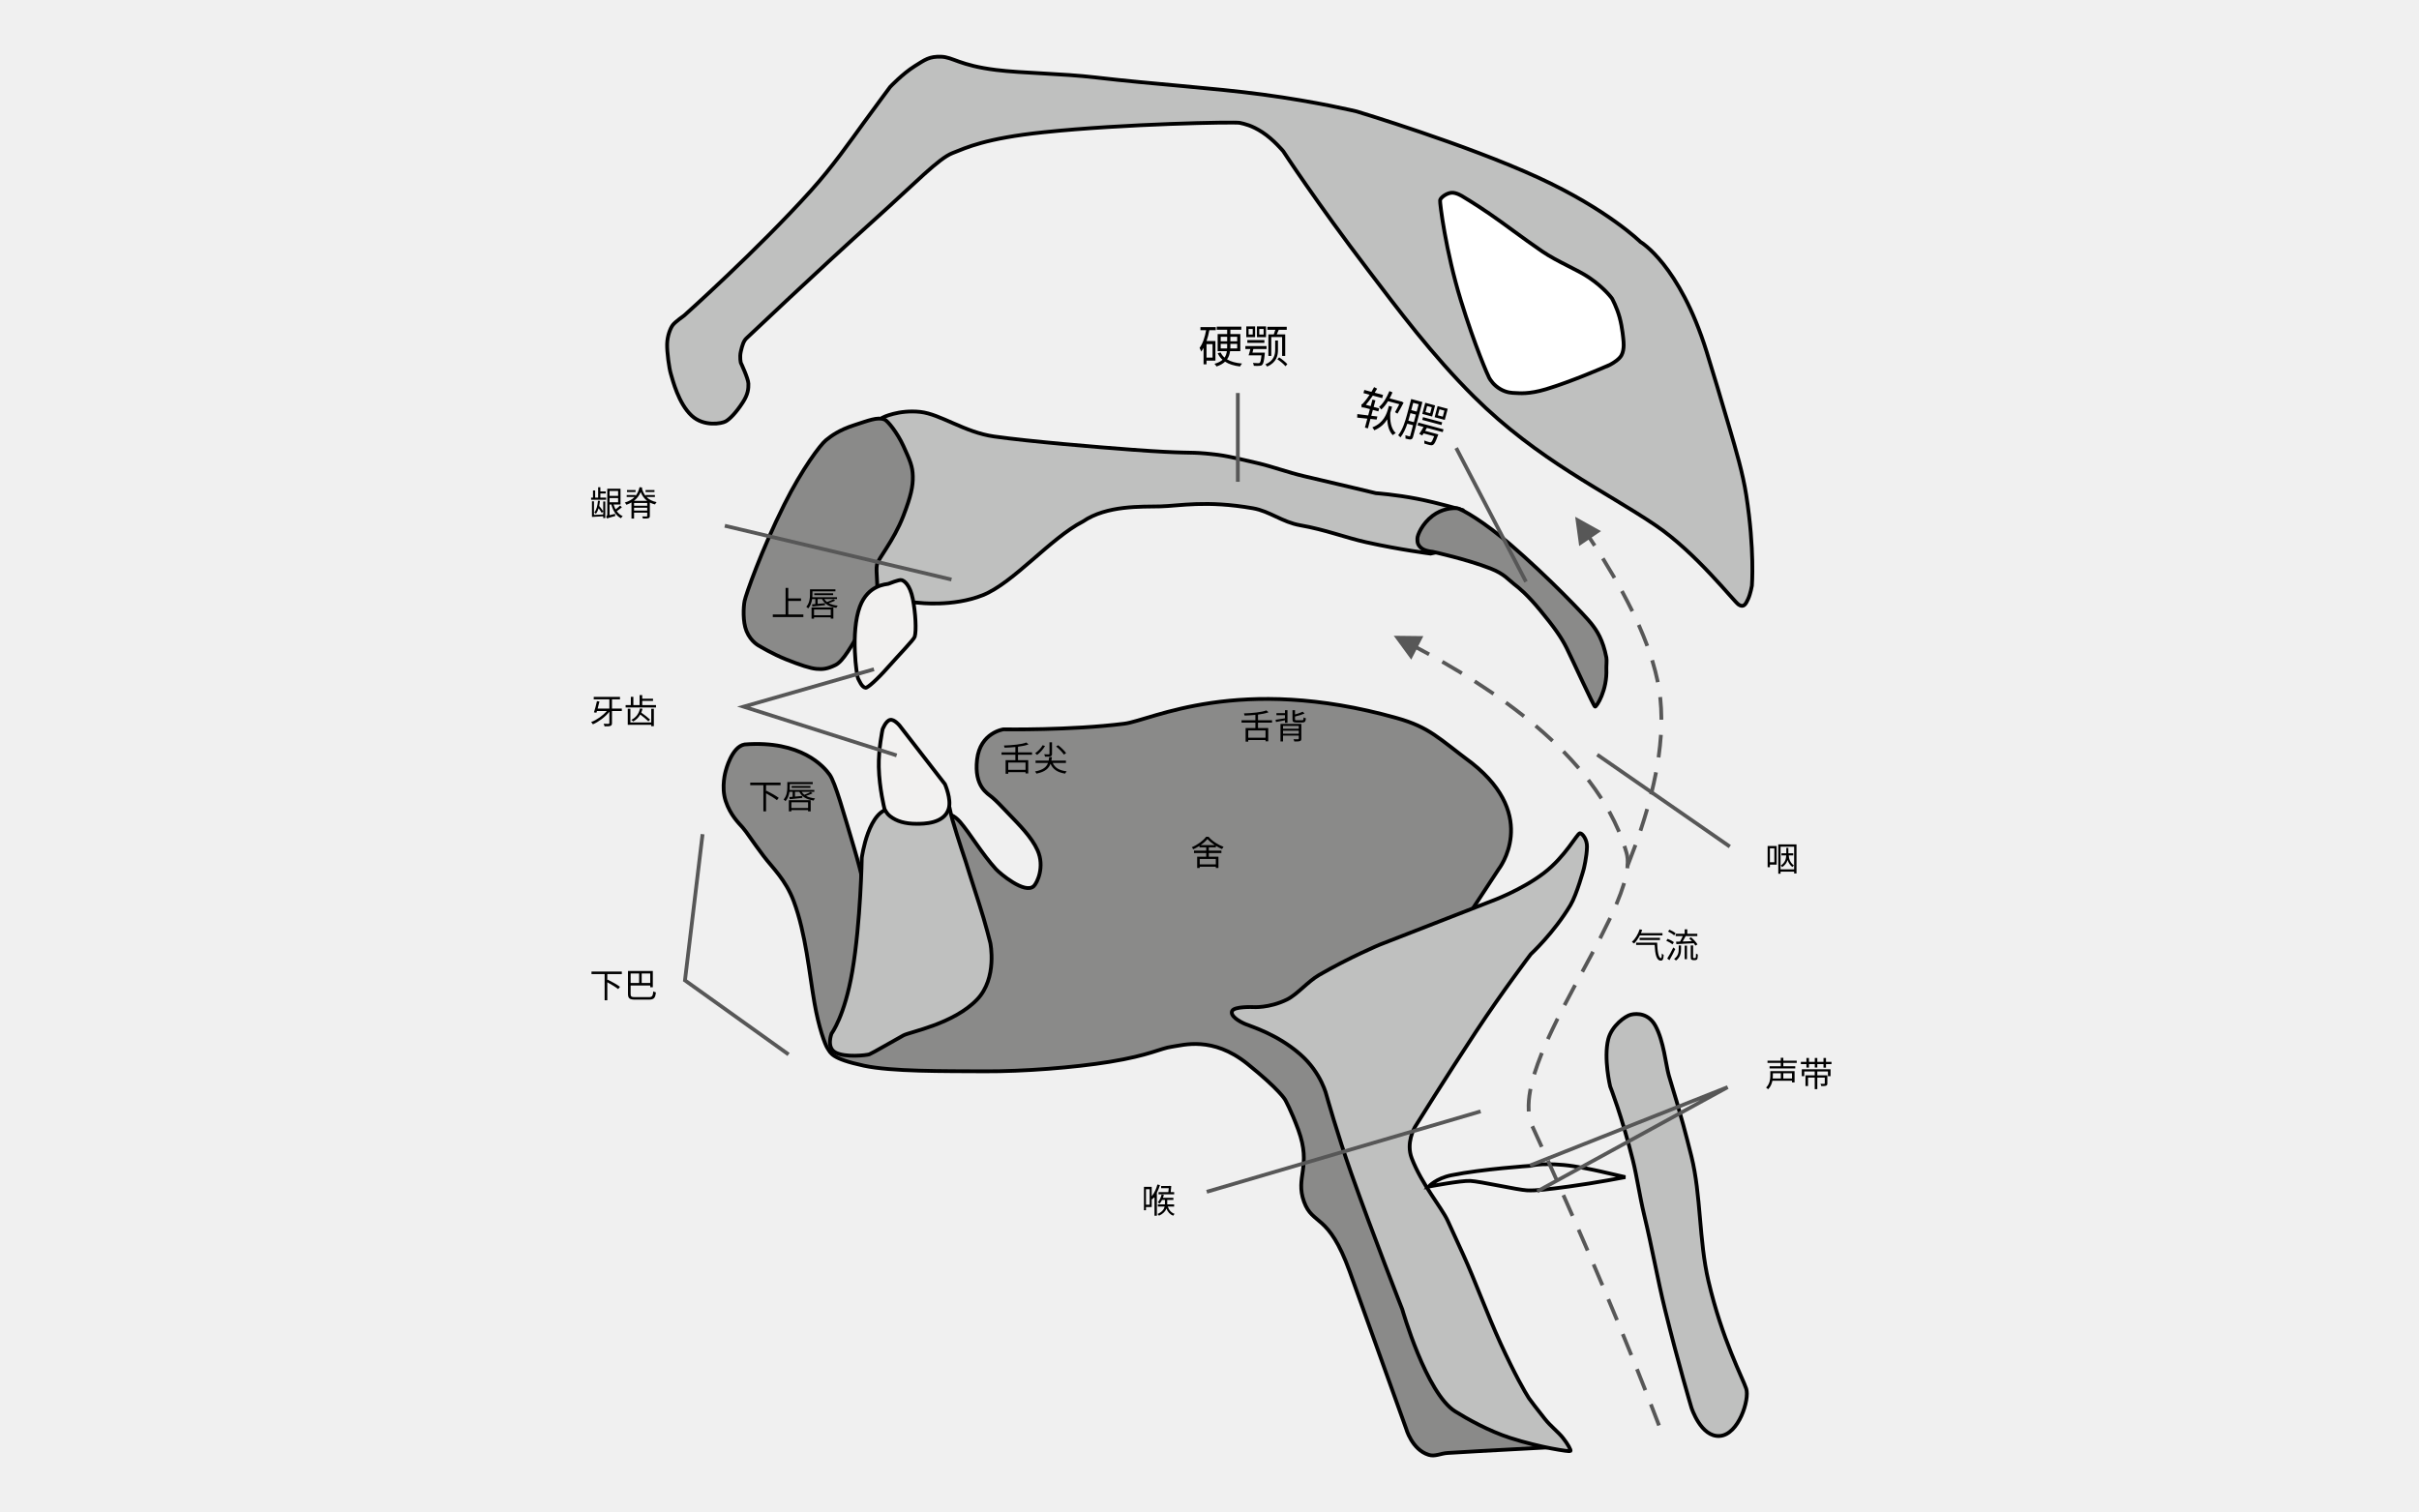
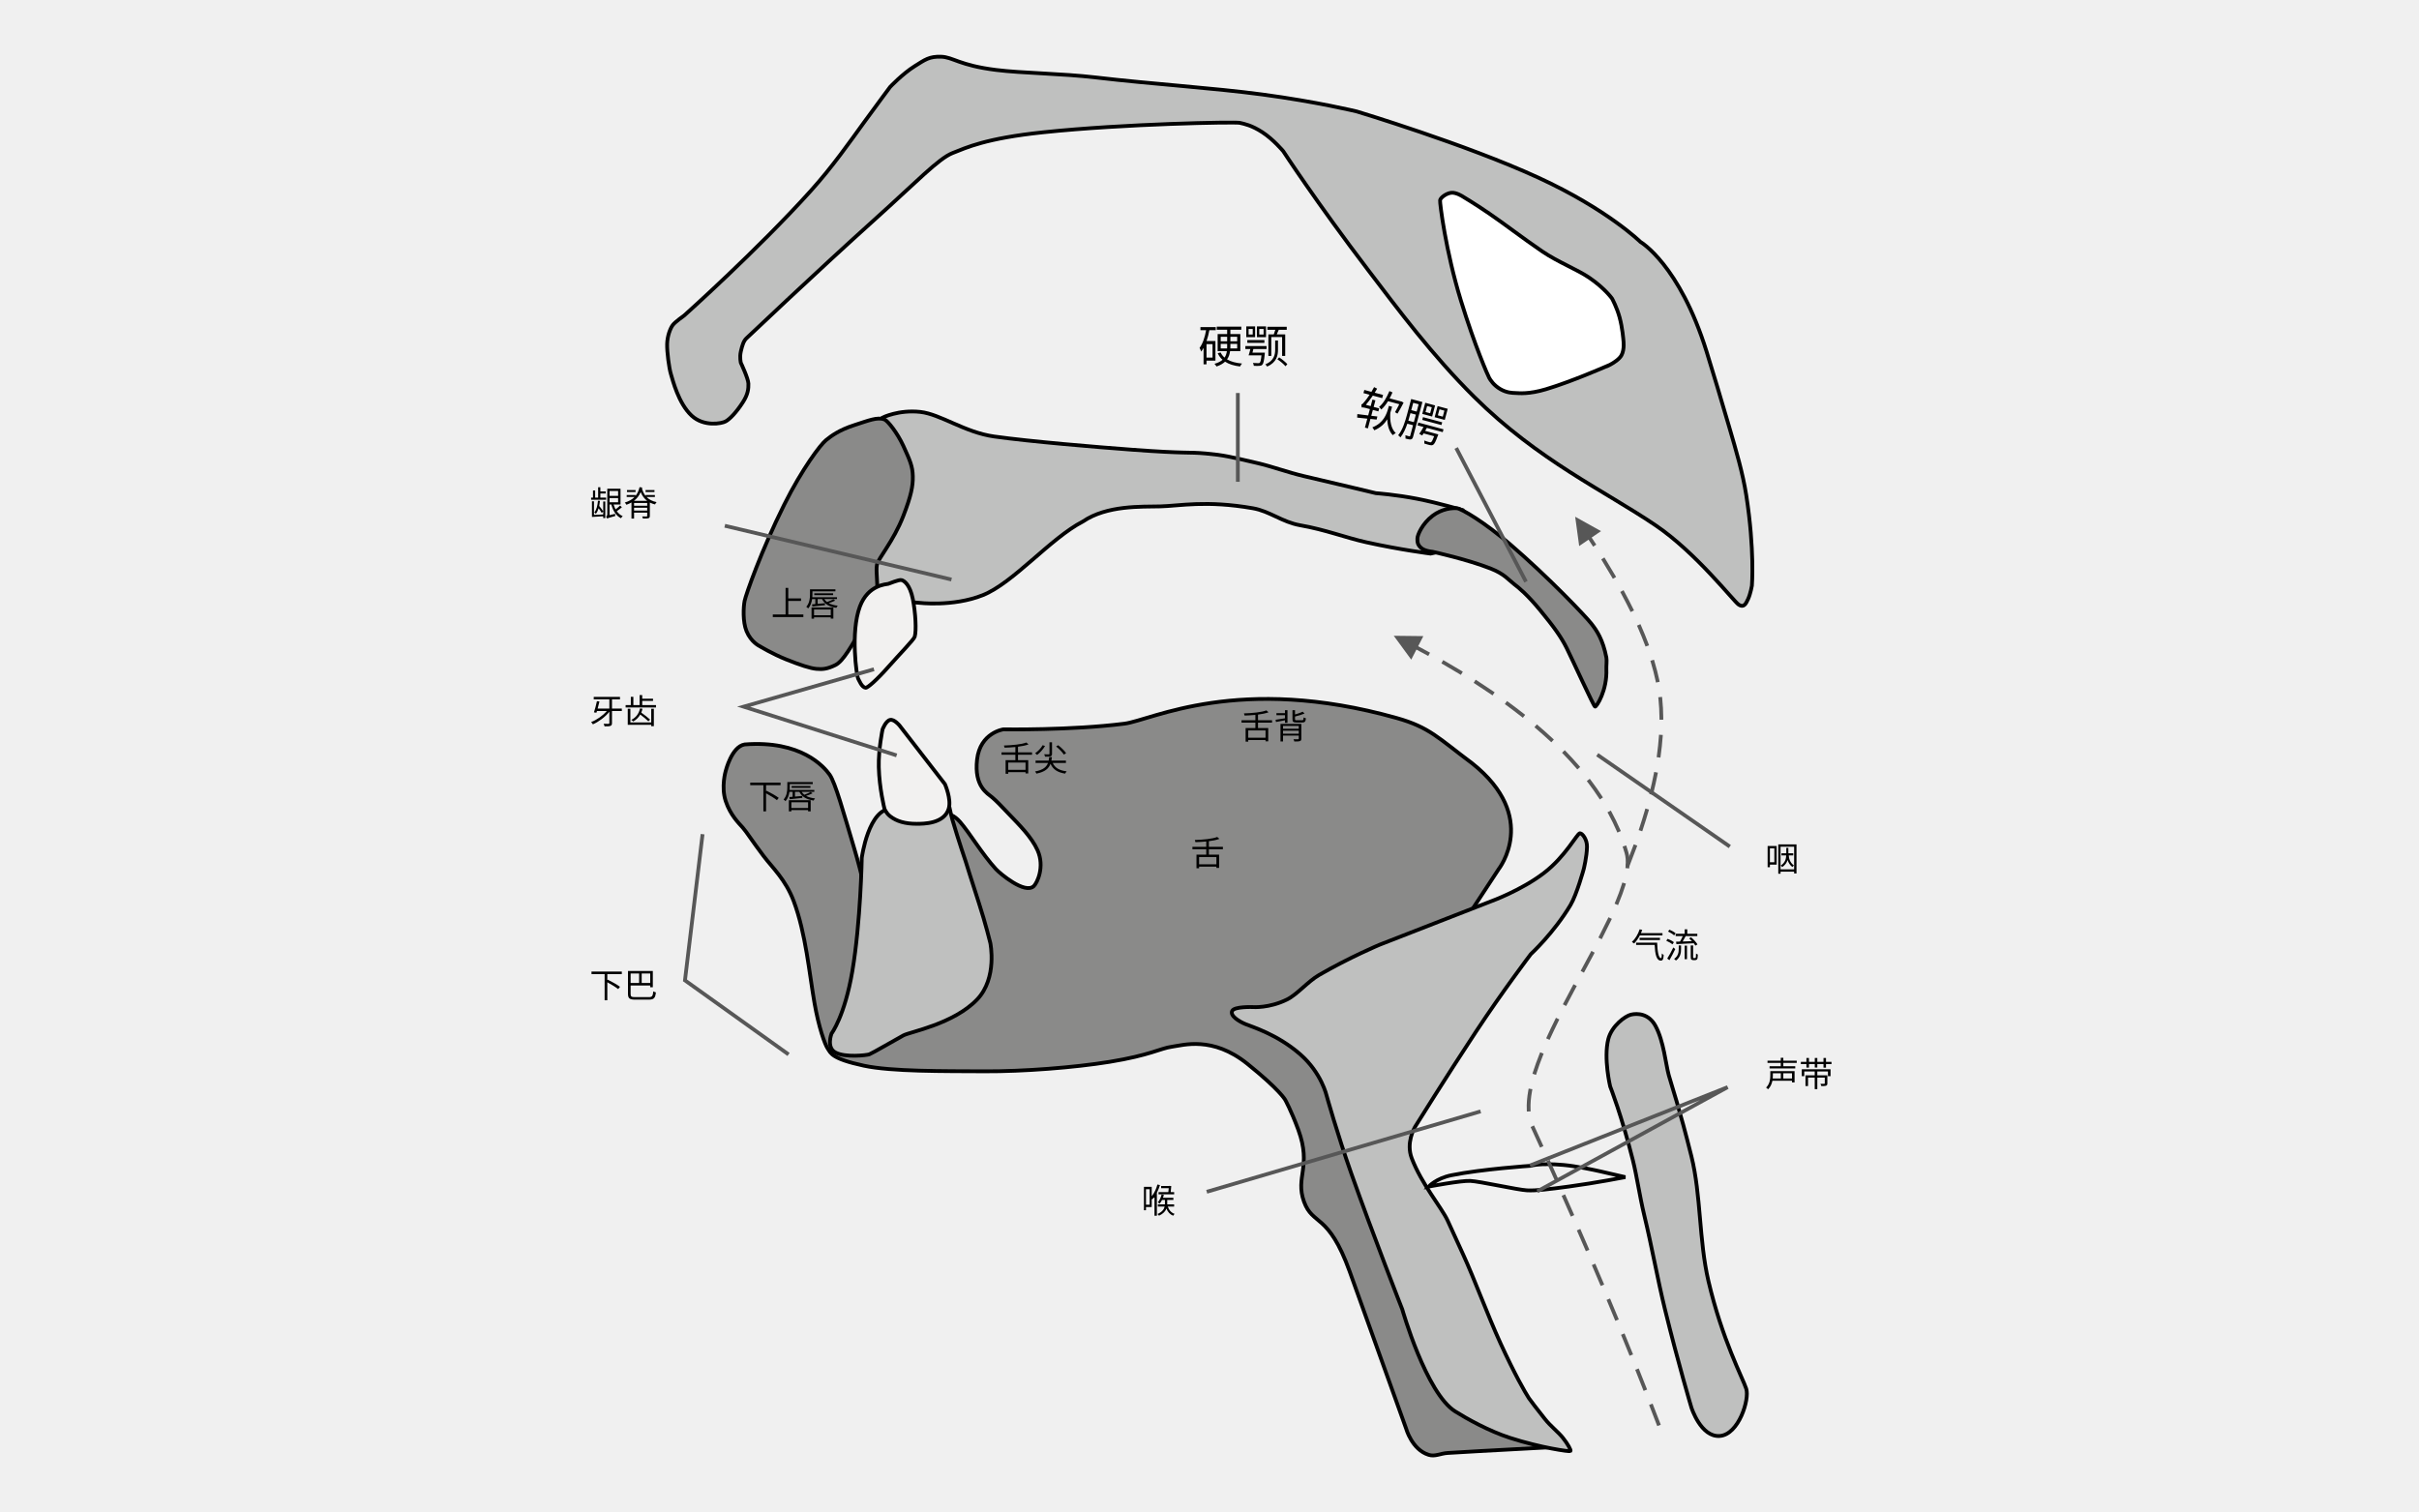
<svg xmlns="http://www.w3.org/2000/svg" width="1280px" height="800px" viewBox="0 0 1280 800" version="1.1">
  <g id="Page-1" stroke="none" stroke-width="1" fill="none" fill-rule="evenodd">
    <g id="Speech-Tract(zh-CN)">
      <rect id="Rectangle" x="0" y="0" width="1280" height="800" />
      <text id="硬颚" font-family="PingFangSC-Regular, PingFang SC" font-size="24" font-weight="normal" fill="#000000">
        <tspan x="634" y="192">硬颚</tspan>
      </text>
      <g id="speech-tract" transform="translate(353, 30)">
        <path d="M41.009,364.017 C34.129,365.167 31.009,378.017 31.009,378.017 C31.009,378.017 28.469,386.407 31.009,394.017 C33.469,401.407 37.849,405.567 40.009,408.017 C42.169,410.467 44.699,414.657 51.009,423.017 C55.789,429.347 62.709,435.527 67.009,447.017 C73.399,464.097 75.229,485.167 78.009,501.017 C80.199,513.517 83.439,522.787 85.009,525.017 C86.579,527.247 86.699,530.287 104.009,534.017 C118.739,537.187 146.269,536.897 168.009,537.017 C188.349,537.127 215.519,535.017 234.009,532.017 C255.599,528.507 260.919,524.867 267.009,524.017 C273.099,523.167 288.589,518.227 307.009,533.017 C324.029,546.687 327.009,552.017 327.009,552.017 C327.009,552.017 330.209,557.677 334.009,568.017 C341.169,587.597 332.249,592.877 337.009,606.017 C341.679,618.897 349.859,611.697 361.159,642.917 C376.359,685.127 391.009,726.017 391.009,726.017 C391.009,726.017 394.069,737.267 403.009,740.017 C406.359,741.047 409.149,739.267 413.009,739.017 C421.189,738.487 430.009,738.017 430.009,738.017 L467.009,736.017 L433.009,702.017 L393.009,613.017 L373.009,526.017 L419.009,462.017 L440.009,430.017 C440.009,430.017 461.779,402.417 426.009,374.017 C408.129,360.687 403.509,354.937 386.009,350.017 C302.379,326.507 256.309,351.197 242.009,353.017 C213.689,356.617 178.009,356.017 178.009,356.017 C178.009,356.017 165.639,357.677 164.009,372.017 C162.379,386.357 169.559,389.917 172.009,392.017 C174.459,394.117 176.269,396.047 181.009,401.017 C186.119,406.377 192.849,412.947 196.009,420.017 C199.919,428.757 195.809,437.337 194.009,439.017 C189.279,443.427 176.069,432.267 174.009,430.017 C166.549,421.857 160.249,411.047 155.009,405.017 C151.729,401.237 149.009,401.017 149.009,401.017 L129.009,415.017 L129.009,449.017 L116.009,452.017 L106.009,447.017 C106.009,447.017 103.349,433.537 99.009,419.017 C93.489,400.527 88.979,384.167 86.009,380.017 C83.039,375.867 70.979,361.687 41.009,364.017 Z" id="Path" stroke="#000000" stroke-width="2" fill="#8A8A89" />
        <text id="舌背" font-family="PingFangSC-Regular, PingFang SC" font-size="18" font-weight="normal" fill="#000000">
          <tspan x="303" y="361">舌背</tspan>
        </text>
        <text id="舌尖" font-family="PingFangSC-Regular, PingFang SC" font-size="18" font-weight="normal" fill="#000000">
          <tspan x="176" y="378">舌尖</tspan>
        </text>
        <path d="M478.009,738.017 C477.579,738.407 462.199,736.247 446.009,731.017 C434.769,727.387 423.299,720.947 417.009,717.017 C401.649,707.417 389.009,663.017 389.009,663.017 C389.009,663.017 373.609,623.787 362.009,591.017 C354.559,569.957 349.009,550.017 349.009,550.017 C349.009,550.017 346.309,537.877 335.009,528.017 C322.849,517.407 309.489,513.477 306.009,512.017 C302.529,510.557 297.719,507.607 299.009,505.017 C300.209,502.617 310.009,503.017 310.009,503.017 C310.009,503.017 318.489,503.707 328.009,499.017 C333.359,496.377 339.049,489.467 345.009,486.017 C361.119,476.677 377.009,470.017 377.009,470.017 L436.009,447.017 C436.009,447.017 451.909,441.287 464.009,432.017 C475.379,423.307 481.629,410.977 483.009,411.017 C484.389,411.057 486.819,414.387 486.75,418.137 C486.659,423.467 485.009,430.017 485.009,430.017 C485.009,430.017 481.349,443.427 478.009,449.017 C469.209,463.767 457.009,475.017 457.009,475.017 C457.009,475.017 442.269,494.397 428.009,516.017 C411.449,541.127 396.819,564.757 396.009,566.017 C395.199,567.277 390.939,574.987 394.009,583.017 C399.299,596.837 409.789,609.037 413.009,616.017 C416.229,622.997 416.409,623.447 421.299,634.137 C427.299,647.247 434.069,665.837 441.009,681.017 C448.539,697.467 453.999,706.927 456.009,710.017 C456.799,711.227 460.369,715.817 464.409,720.937 C467.569,724.947 471.369,727.717 474.009,731.017 C476.569,734.217 478.439,737.627 478.009,738.017 Z" id="Path" stroke="#000000" stroke-width="2" fill="#BFC0BF" />
        <path d="M87.009,517.017 C87.009,517.017 93.949,507.897 98.009,484.017 C102.429,457.987 103.009,424.017 103.009,424.017 C103.009,424.017 106.549,397.557 119.009,398.017 C123.729,398.187 139.469,384.977 145.009,389.017 C149.159,392.047 149.229,397.937 151.009,404.017 C154.109,414.587 158.009,426.017 158.009,426.017 C158.009,426.017 161.509,437.277 165.009,448.017 C168.509,458.777 171.009,469.017 171.009,469.017 C171.009,469.017 174.929,487.627 164.009,499.017 C151.529,512.027 128.599,516.067 125.009,518.017 C121.419,519.967 108.439,527.507 107.009,528.017 C105.579,528.527 94.149,529.847 89.009,527.017 C84.149,524.347 87.009,517.017 87.009,517.017 Z" id="Path" stroke="#000000" stroke-width="2" fill="#BFC0BF" />
        <path d="M114.009,356.017 C114.009,356.017 111.779,366.457 112.009,376.017 C112.279,387.307 115.009,398.017 115.009,398.017 C115.009,398.017 115.839,400.337 118.009,402.017 C121.439,404.687 125.909,406.017 132.009,406.017 C135.739,406.017 146.609,406.017 149.009,398.017 C150.519,392.997 147.009,385.017 147.009,385.017 L123.009,354.017 C123.009,354.017 120.179,350.537 118.009,351.017 C115.679,351.537 114.009,356.017 114.009,356.017 Z" id="Path" stroke="#000000" stroke-width="2" fill="#F2F1F0" />
        <path d="M542.009,715.017 C542.009,715.017 534.939,691.277 528.009,663.017 C524.039,646.837 521.199,630.377 517.009,613.017 C514.579,602.957 513.219,592.877 511.009,584.017 C505.159,560.607 499.009,545.017 499.009,545.017 C499.009,545.017 495.459,530.167 498.009,520.017 C499.779,512.987 506.959,507.727 510.009,507.017 C513.419,506.227 519.419,506.377 523.009,513.017 C527.369,521.087 528.429,533.287 530.009,539.017 C531.589,544.747 535.669,556.497 542.009,582.017 C547.119,602.557 545.949,626.387 551.009,648.017 C558.289,679.097 569.179,699.397 571.009,705.017 C572.839,710.637 567.029,729.287 557.009,730.017 C546.989,730.747 542.009,715.017 542.009,715.017 Z" id="Path" stroke="#000000" stroke-width="2" fill="#BFC0BF" />
        <path d="M114.009,191.017 L108.009,287.017 L133.009,289.017 C133.009,289.017 151.189,291.317 167.009,285.017 C183.169,278.577 202.859,254.867 220.009,246.017 C232.739,237.327 251.029,238.247 261.009,238.017 C270.989,237.787 285.189,234.677 310.009,239.017 C318.929,240.577 325.459,246.347 335.009,248.017 C348.559,250.387 358.769,254.517 370.009,257.017 C388.129,261.037 404.009,263.017 404.009,263.017 C404.009,263.017 418.599,260.447 421.009,253.017 C423.419,245.587 421.009,240.017 421.009,240.017 C421.009,240.017 408.499,236.267 397.009,234.017 C385.499,231.767 375.009,231.017 375.009,231.017 C375.009,231.017 359.119,227.177 337.009,222.017 C328.399,220.007 320.499,216.977 312.009,215.017 C297.929,211.767 294.819,210.907 285.009,210.017 C275.199,209.127 275.499,210.207 246.009,208.017 C227.249,206.627 192.069,203.697 173.009,201.017 C157.489,198.837 144.679,189.207 134.009,188.017 C122.519,186.737 114.009,191.017 114.009,191.017 Z" id="Path" stroke="#000000" stroke-width="2" fill="#BFC0BF" />
        <path d="M491.009,344.017 C490.289,343.837 478.959,318.917 476.009,313.017 C473.059,307.117 469.269,301.827 462.009,293.017 C455.289,284.847 450.679,281.047 448.009,279.017 C445.339,276.987 443.039,273.797 436.009,271.017 C423.309,265.997 405.009,262.017 405.009,262.017 C405.009,262.017 400.979,261.737 399.009,260.017 C396.979,258.237 397.009,256.837 397.009,255.017 C397.009,253.197 399.529,247.197 405.009,243.017 C409.999,239.207 415.579,238.757 418.009,239.017 C420.439,239.277 432.459,246.377 446.009,258.017 C466.489,275.607 486.029,296.217 489.009,300.017 C491.989,303.817 495.149,308.487 497.009,318.017 C497.309,319.567 496.939,322.537 497.009,324.017 C497.519,335.377 491.729,344.197 491.009,344.017 Z" id="Path" stroke="#000000" stroke-width="2" fill="#8A8A89" />
        <path d="M84.009,203.017 C81.139,205.367 71.509,218.017 62.009,237.017 C49.839,261.347 41.649,284.807 41.009,288.017 C40.369,291.227 39.969,299.027 42.009,304.017 C44.439,309.947 49.009,312.017 49.009,312.017 C49.009,312.017 55.619,316.057 63.009,319.017 C70.609,322.057 75.749,323.717 79.009,324.017 C82.269,324.317 84.769,324.087 89.009,322.017 C93.249,319.947 97.539,311.887 104.009,301.017 C110.029,290.907 110.379,284.547 111.009,282.017 C111.639,279.487 110.379,272.587 111.009,269.017 C111.639,265.447 119.729,256.647 125.009,243.017 C129.059,232.577 130.139,227.267 130.009,222.017 C129.879,216.767 128.569,213.827 125.009,206.017 C121.899,199.207 116.749,192.687 115.009,192.017 C111.269,190.577 106.619,192.567 99.009,195.017 C91.119,197.557 86.879,200.667 84.009,203.017 Z" id="Path" stroke="#000000" stroke-width="2" fill="#8A8A89" />
        <path d="M101.009,329.017 C100.369,327.897 96.899,304.747 102.009,291.017 C106.329,279.427 116.109,279.277 117.009,279.017 C117.909,278.757 122.599,276.717 124.009,277.017 C125.419,277.317 128.479,279.387 130.009,287.017 C131.479,294.377 131.969,303.897 131.009,307.017 C130.529,308.567 122.849,316.407 117.009,323.017 C111.079,329.727 106.049,334.177 105.009,334.017 C102.929,333.697 101.649,330.137 101.009,329.017 Z" id="Path" stroke="#000000" stroke-width="2" fill="#F2F1F0" />
        <path d="M9.009,137.017 C9.009,137.017 47.759,102.377 76.009,71.017 C87.699,58.047 96.939,44.717 104.009,35.017 C112.779,22.997 118.009,16.017 118.009,16.017 C118.009,16.017 124.569,9.047 131.009,5.017 C136.489,1.587 138.689,-0.193 145.009,0.017 C151.329,0.227 154.579,4.577 174.009,7.017 C187.999,8.777 208.379,8.837 227.009,11.017 C256.999,14.527 289.149,16.557 315.009,20.017 C343.999,23.897 365.009,29.017 365.009,29.017 C365.009,29.017 422.649,46.377 461.009,64.017 C497.609,80.857 515.009,98.017 515.009,98.017 C515.009,98.017 535.629,109.907 550.009,156.017 C553.579,167.467 557.889,181.947 562.009,196.017 C565.639,208.437 569.189,220.377 571.009,232.017 C575.559,261.177 574.009,280.017 574.009,280.017 C574.009,280.017 573.259,284.277 572.009,287.017 C570.759,289.777 569.659,291.757 567.009,290.017 C564.359,288.277 544.589,262.637 523.009,248.017 C496.049,229.747 460.999,213.727 427.009,180.017 C404.939,158.127 386.789,133.737 371.009,113.017 C343.659,77.117 326.009,50.017 326.009,50.017 C326.009,50.017 320.819,43.807 315.009,40.017 C309.329,36.307 305.499,35.587 303.009,35.017 C300.519,34.447 242.179,35.477 199.009,40.017 C168.379,43.237 158.359,48.137 151.009,51.017 C143.659,53.897 131.689,66.527 110.009,86.017 C78.919,113.967 43.499,147.647 42.009,149.017 C40.519,150.387 39.789,152.637 39.009,156.017 C38.289,159.127 39.009,162.017 39.009,162.017 C39.009,162.017 42.949,170.347 43.009,173.017 C43.069,175.687 42.879,178.607 40.009,183.017 C36.449,188.487 33.149,191.807 31.009,193.017 C28.869,194.227 19.439,195.957 13.009,190.017 C5.949,183.497 2.979,171.147 2.009,168.017 C1.039,164.887 -0.111,156.327 0.009,152.017 C0.129,147.707 1.699,143.747 3.009,142.017 C4.319,140.287 9.009,137.017 9.009,137.017 Z" id="Path" stroke="#000000" stroke-width="2" fill="#BFC0BF" />
        <path d="M409.009,76.017 C408.829,77.417 411.969,102.827 420.009,129.017 C427.449,153.257 434.389,168.947 435.009,170.017 C435.629,171.087 437.349,173.927 441.009,176.017 C444.339,177.917 447.179,177.947 449.009,178.017 C450.839,178.087 456.029,178.707 465.009,176.017 C478.159,172.067 495.209,164.687 498.459,163.257 C493.419,165.467 502.779,162.147 505.009,158.017 C506.739,154.807 506.009,150.017 506.009,150.017 C506.009,150.017 505.539,143.617 504.009,138.017 C502.539,132.617 500.009,128.017 500.009,128.017 C500.009,128.017 496.189,122.607 488.009,117.017 C481.549,112.607 471.269,108.667 463.009,103.017 C452.429,95.787 443.099,88.547 435.009,83.017 C427.289,77.737 421.009,74.017 421.009,74.017 C421.009,74.017 417.639,71.787 415.009,72.017 C412.379,72.247 409.189,74.617 409.009,76.017 Z" id="Path" stroke="#000000" stroke-width="2" fill="#FFFFFF" />
        <path d="M457.009,587.017 C457.009,587.017 431.009,588.757 415.009,592.017 C406.899,593.667 403.009,598.017 403.009,598.017 C403.009,598.017 419.959,594.787 425.009,595.017 C430.059,595.247 450.189,599.787 455.009,600.017 C459.829,600.247 466.219,599.467 477.009,598.017 C491.629,596.047 507.009,593.017 507.009,593.017 C507.009,593.017 501.809,591.807 494.009,590.017 C490.679,589.257 480.789,587.147 474.409,586.587 C461.319,585.437 457.009,587.017 457.009,587.017 Z" id="Path" stroke="#000000" stroke-width="2" />
      </g>
      <line x1="502.5" y1="306.5" x2="384.5" y2="278.5" id="Line-8" stroke="#575757" stroke-width="2" stroke-linecap="square" />
      <line x1="807" y1="307" x2="771" y2="238" id="Line-8-Copy" stroke="#575757" stroke-width="2" stroke-linecap="square" />
      <line x1="655" y1="254" x2="655" y2="209" id="Line-8-Copy" stroke="#575757" stroke-width="2" stroke-linecap="square" />
      <polyline id="Line-16" stroke="#575757" stroke-width="2" stroke-linecap="square" points="371.64 442.5 362.448 518.881 416.448 557.5" />
      <text id="下巴" font-family="PingFangSC-Regular, PingFang SC" font-size="18" font-weight="normal" fill="#000000">
        <tspan x="312" y="528">下巴</tspan>
      </text>
      <polyline id="Line-7" stroke="#575757" stroke-width="2" stroke-linecap="square" points="461.5 354.5 393.491 374.019 473.5 399.5" />
      <text id="牙齿" font-family="PingFangSC-Regular, PingFang SC" font-size="18" font-weight="normal" fill="#000000">
        <tspan x="312" y="383">牙齿</tspan>
      </text>
      <text id="龈脊" font-family="PingFangSC-Regular, PingFang SC" font-size="18" font-weight="normal" fill="#000000">
        <tspan x="312" y="273">龈脊</tspan>
      </text>
      <text id="上唇" font-family="PingFangSC-Regular, PingFang SC" font-size="18" font-weight="normal" fill="#000000">
        <tspan x="408" y="326">上唇</tspan>
      </text>
      <text id="下唇" font-family="PingFangSC-Regular, PingFang SC" font-size="18" font-weight="normal" fill="#000000">
        <tspan x="396" y="428">下唇</tspan>
      </text>
-       <text id="舍" font-family="PingFangSC-Regular, PingFang SC" font-size="18" font-weight="normal" fill="#000000">
-         <tspan x="630" y="458">舍</tspan>
+       <text id="舌" font-family="PingFangSC-Regular, PingFang SC" font-size="18" font-weight="normal" fill="#000000">
+         <tspan x="630" y="458">舌</tspan>
      </text>
      <path d="M810.5,616.5 L914.173,575.398 C847.596,611.837 814.308,630.056 814.308,630.056" id="Line-9" stroke="#575757" stroke-width="2" stroke-linecap="square" />
      <text id="声带" font-family="PingFangSC-Regular, PingFang SC" font-size="18" font-weight="normal" fill="#000000">
        <tspan x="934" y="575">声带</tspan>
      </text>
      <line x1="846" y1="400" x2="914.5" y2="447.5" id="Line-10" stroke="#575757" stroke-width="2" stroke-linecap="square" />
      <text id="咽" font-family="PingFangSC-Regular, PingFang SC" font-size="18" font-weight="normal" fill="#000000">
        <tspan x="934" y="461">咽</tspan>
      </text>
      <line x1="782.5" y1="588.5" x2="639.5" y2="630.5" id="Line-11" stroke="#575757" stroke-width="2" stroke-linecap="square" />
      <text id="喉" font-family="PingFangSC-Regular, PingFang SC" font-size="18" font-weight="normal" fill="#000000">
        <tspan x="604" y="642">喉</tspan>
      </text>
      <path id="Line-14" d="M874.467,742.878 L874.829,743.81 C876.046,746.938 877.247,750.048 878.434,753.142 L878.792,754.076 L876.924,754.792 L876.566,753.858 C875.381,750.768 874.181,747.66 872.965,744.535 L872.603,743.603 L874.467,742.878 Z M867.118,724.265 L867.489,725.194 C868.734,728.311 869.965,731.412 871.182,734.497 L871.548,735.427 L869.688,736.161 L869.321,735.23 C868.106,732.149 866.876,729.051 865.632,725.936 L865.261,725.007 L867.118,724.265 Z M859.608,705.718 L859.987,706.644 C861.257,709.748 862.514,712.837 863.757,715.91 L864.132,716.838 L862.278,717.587 L861.903,716.66 C860.661,713.59 859.405,710.503 858.136,707.402 L857.757,706.476 L859.608,705.718 Z M851.95,687.241 L852.336,688.164 C853.631,691.257 854.912,694.335 856.18,697.398 L856.563,698.322 L854.715,699.087 L854.332,698.163 C853.065,695.102 851.785,692.026 850.491,688.936 L850.105,688.014 L851.95,687.241 Z M844.149,668.813 L844.541,669.732 C845.858,672.815 847.163,675.884 848.455,678.938 L848.844,679.859 L847.002,680.638 L846.613,679.717 C845.322,676.665 844.018,673.599 842.702,670.518 L842.309,669.598 L844.149,668.813 Z M836.216,650.439 L836.615,651.356 C837.953,654.429 839.279,657.489 840.593,660.535 L840.989,661.454 L839.153,662.246 L838.757,661.327 C837.444,658.283 836.118,655.226 834.781,652.154 L834.382,651.237 L836.216,650.439 Z M828.163,632.125 L828.568,633.039 C829.926,636.103 831.272,639.155 832.607,642.193 L833.009,643.108 L831.178,643.913 L830.776,642.997 C829.442,639.961 828.097,636.912 826.74,633.85 L826.335,632.935 L828.163,632.125 Z M819.995,613.861 L820.406,614.773 C821.782,617.828 823.147,620.87 824.501,623.9 L824.909,624.813 L823.083,625.629 L822.675,624.716 C821.322,621.688 819.958,618.648 818.582,615.595 L818.172,614.683 L819.995,613.861 Z M811.723,595.655 L812.139,596.565 C813.533,599.611 814.915,602.645 816.287,605.666 L816.701,606.577 L814.88,607.404 L814.466,606.493 C813.095,603.473 811.713,600.441 810.321,597.397 L809.905,596.487 L811.723,595.655 Z M808.879,576.139 L810.846,576.498 L810.667,577.482 C810.017,581.036 809.752,584.281 809.886,587.222 L809.932,588.221 L807.934,588.312 L807.888,587.313 C807.747,584.211 808.024,580.817 808.699,577.122 L808.879,576.139 Z M814.958,556.942 L816.816,557.684 L816.445,558.612 C815.13,561.902 814.01,565.01 813.084,567.953 L812.784,568.907 L810.876,568.307 L811.176,567.353 C812.118,564.359 813.255,561.205 814.587,557.87 L814.958,556.942 Z M823.325,538.684 L825.117,539.573 L824.673,540.469 C823.107,543.627 821.681,546.61 820.378,549.463 L819.962,550.373 L818.143,549.542 L818.559,548.632 C819.871,545.759 821.306,542.757 822.881,539.58 L823.325,538.684 Z M832.587,520.914 L834.35,521.858 L833.878,522.739 C832.126,526.011 830.62,528.857 829.207,531.568 L828.745,532.455 L826.971,531.531 L827.433,530.644 C828.85,527.925 830.36,525.074 832.115,521.795 L832.587,520.914 Z M842.055,503.289 L843.821,504.229 L843.351,505.111 C843.298,505.211 843.245,505.311 843.192,505.41 L842.874,506.007 C841.706,508.196 840.494,510.45 838.618,513.929 L838.144,514.809 L836.383,513.86 L836.858,512.98 C838.988,509.029 840.26,506.661 841.586,504.172 L842.055,503.289 Z M851.101,485.463 L852.906,486.325 L852.475,487.227 C851.144,490.017 849.67,492.982 848.013,496.211 L847.557,497.101 L845.778,496.188 L846.234,495.298 C847.882,492.085 849.348,489.137 850.67,486.366 L851.101,485.463 Z M858.434,467.091 L860.345,467.68 L860.05,468.635 C859.156,471.537 857.997,474.683 856.57,478.111 L856.186,479.035 L854.339,478.266 L854.724,477.343 C856.127,473.97 857.265,470.882 858.139,468.046 L858.434,467.091 Z M860.497,447.444 L860.803,448.396 C861.083,449.267 861.349,450.139 861.603,451.013 C862.244,453.215 862.422,455.756 862.168,458.643 L862.081,459.639 L860.089,459.464 L860.176,458.467 C860.41,455.812 860.248,453.515 859.683,451.571 C859.434,450.715 859.173,449.861 858.899,449.007 L858.593,448.055 L860.497,447.444 Z M852.346,428.989 L852.823,429.868 C854.455,432.873 855.929,435.897 857.244,438.939 L857.641,439.857 L855.806,440.651 L855.409,439.733 C854.117,436.746 852.67,433.776 851.066,430.822 L850.588,429.944 L852.346,428.989 Z M841.228,412.184 L841.834,412.979 C843.907,415.705 845.844,418.446 847.644,421.203 L848.191,422.041 L846.516,423.134 L845.97,422.297 C844.196,419.58 842.287,416.878 840.242,414.19 L839.637,413.395 L841.228,412.184 Z M827.987,397.051 L828.683,397.768 C831.067,400.224 833.335,402.693 835.487,405.176 L836.141,405.932 L834.63,407.242 L833.975,406.486 C831.848,404.032 829.606,401.59 827.248,399.161 L826.552,398.444 L827.987,397.051 Z M813.226,383.391 L813.987,384.04 C816.586,386.257 819.086,388.484 821.488,390.723 L822.219,391.405 L820.855,392.868 L820.124,392.186 C817.744,389.967 815.266,387.759 812.689,385.562 L811.929,384.913 L813.226,383.391 Z M797.445,371.044 L798.252,371.635 C801.001,373.647 803.666,375.669 806.247,377.701 L807.033,378.32 L805.795,379.891 L805.01,379.273 C802.448,377.255 799.801,375.248 797.071,373.249 L796.264,372.658 L797.445,371.044 Z M780.855,359.748 L781.696,360.289 C784.555,362.129 787.34,363.977 790.052,365.833 L790.877,366.398 L789.747,368.048 L788.922,367.483 C786.226,365.638 783.456,363.8 780.614,361.971 L779.773,361.43 L780.855,359.748 Z M763.697,349.367 L764.563,349.867 C767.503,351.56 770.378,353.262 773.189,354.97 L774.044,355.489 L773.005,357.198 L772.151,356.679 C769.353,354.979 766.491,353.286 763.565,351.6 L762.698,351.1 L763.697,349.367 Z M737.5,336.5 L753.151,336.68 L750.399,342.028 L751.608,342.672 C753.023,343.43 754.425,344.19 755.814,344.951 L756.691,345.432 L755.73,347.185 L754.853,346.705 C753.086,345.736 751.297,344.77 749.487,343.807 L746.747,349.129 L737.5,336.5 Z" fill="#575757" fill-rule="nonzero" />
      <path id="Line-15" d="M864.467,446.874 L866.345,447.56 L866.002,448.5 C864.878,451.576 863.687,454.7 862.429,457.869 L862.061,458.798 L860.202,458.061 L860.571,457.131 C861.822,453.979 863.006,450.873 864.123,447.813 L864.467,446.874 Z M870.635,427.925 L872.556,428.483 L872.277,429.444 C871.364,432.583 870.371,435.776 869.299,439.025 L868.985,439.975 L867.086,439.348 L867.399,438.398 C868.464,435.172 869.45,432.001 870.356,428.885 L870.635,427.925 Z M875.294,408.563 L877.257,408.949 L877.065,409.93 C876.436,413.133 875.711,416.402 874.888,419.738 L874.649,420.709 L872.707,420.23 L872.946,419.259 C873.761,415.954 874.48,412.716 875.102,409.545 L875.294,408.563 Z M877.861,388.862 L879.856,389.004 L879.785,390.001 C879.555,393.256 879.203,396.593 878.73,400.013 L878.593,401.004 L876.611,400.73 L876.748,399.739 C877.215,396.362 877.563,393.069 877.79,389.86 L877.861,388.862 Z M879.457,368.834 L879.56,369.829 C879.897,373.084 880.081,376.444 880.111,379.909 L880.119,380.909 L878.12,380.926 L878.111,379.926 C878.081,376.523 877.901,373.226 877.57,370.035 L877.467,369.04 L879.457,368.834 Z M875.186,349.149 L875.475,350.106 C876.486,353.459 877.325,356.715 877.991,359.873 L878.198,360.852 L876.241,361.264 L876.034,360.286 C875.38,357.184 874.555,353.983 873.56,350.684 L873.271,349.726 L875.186,349.149 Z M868.028,330.347 L868.431,331.262 C869.825,334.437 871.092,337.539 872.233,340.57 L872.585,341.506 L870.713,342.21 L870.361,341.274 C869.234,338.278 867.98,335.209 866.599,332.067 L866.197,331.151 L868.028,330.347 Z M859.099,312.367 L859.574,313.247 C861.209,316.275 862.746,319.247 864.184,322.163 L864.626,323.06 L862.832,323.945 L862.39,323.048 C860.963,320.154 859.438,317.204 857.815,314.198 L857.339,313.318 L859.099,312.367 Z M848.976,295.038 L849.502,295.889 C851.301,298.801 853.021,301.667 854.66,304.488 L855.163,305.352 L853.434,306.357 L852.931,305.493 C851.301,302.688 849.591,299.837 847.801,296.94 L847.275,296.09 L848.976,295.038 Z M833.5,273.5 L847.178,281.109 L842.212,284.503 L842.461,284.88 C843.021,285.727 843.574,286.571 844.121,287.411 L844.666,288.249 L842.99,289.34 L842.445,288.502 C841.825,287.55 841.197,286.593 840.561,285.632 L835.62,289.008 L833.5,273.5 Z" fill="#575757" fill-rule="nonzero" />
      <text id="气流" font-family="PingFangSC-Regular, PingFang SC" font-size="18" font-weight="normal" fill="#000000">
        <tspan x="863" y="507">气流</tspan>
      </text>
      <text id="软腭" transform="translate(738.5, 221) rotate(15) translate(-738.5, -221)" font-family="PingFangSC-Regular, PingFang SC" font-size="24" font-weight="normal" fill="#000000">
        <tspan x="717.5" y="228.5">软腭</tspan>
      </text>
    </g>
  </g>
</svg>
